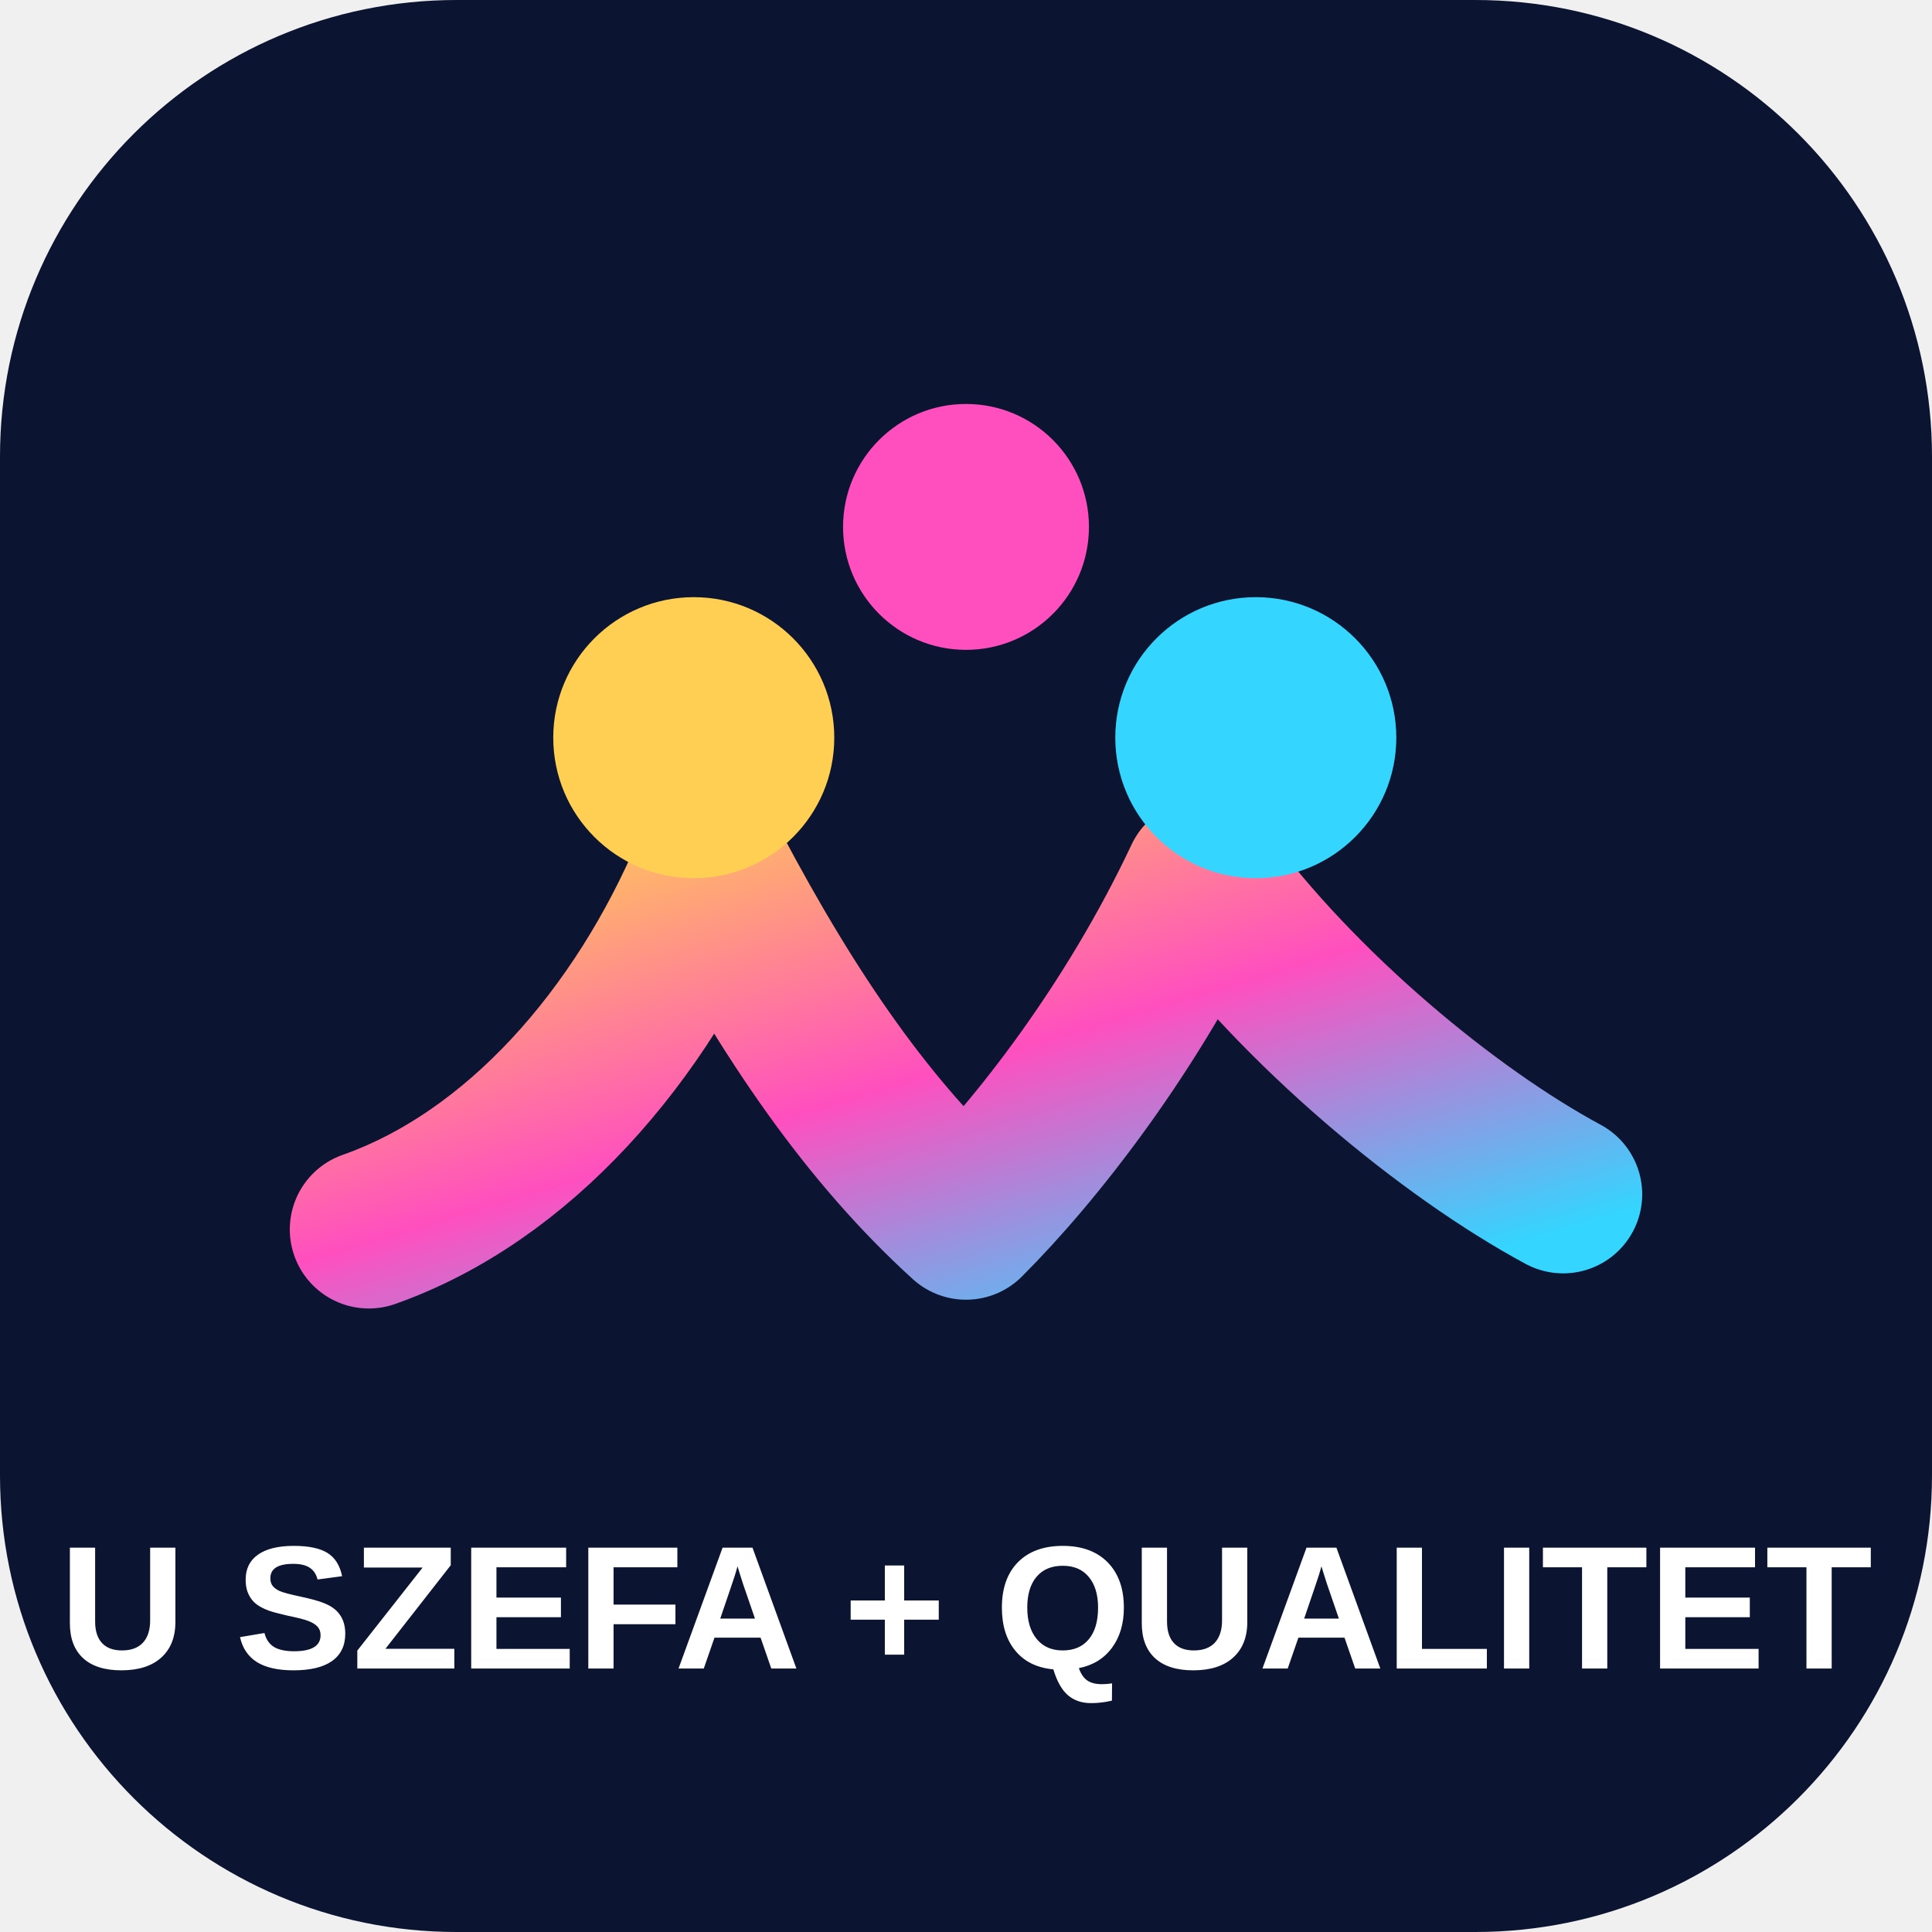
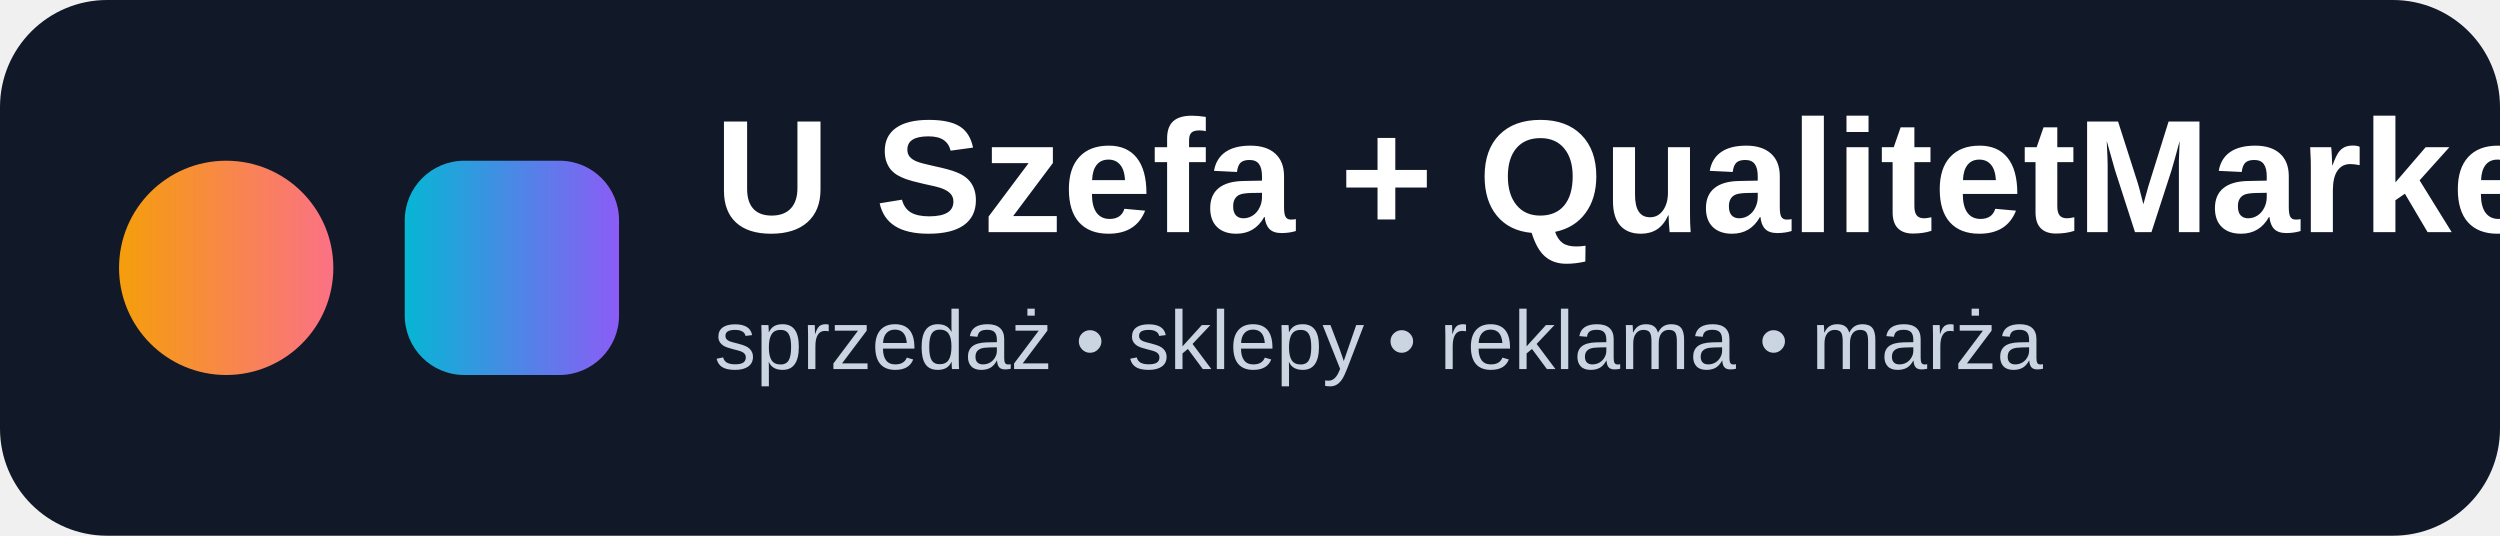
- <svg xmlns="http://www.w3.org/2000/svg" viewBox="0 0 220 220">
+ <svg xmlns="http://www.w3.org/2000/svg" width="420" height="90" viewBox="0 0 420 90">
  <defs>
-     <linearGradient id="g3" x1="0" y1="0" x2="1" y2="1">
-       <stop offset="0%" stop-color="#ffcf54" />
-       <stop offset="52%" stop-color="#ff4fbf" />
-       <stop offset="100%" stop-color="#34d5ff" />
+     <linearGradient id="g1" x1="0" x2="1">
+       <stop stop-color="#f59e0b" />
+       <stop offset="1" stop-color="#fb7185" />
+     </linearGradient>
+     <linearGradient id="g2" x1="0" x2="1">
+       <stop stop-color="#06b6d4" />
+       <stop offset="1" stop-color="#8b5cf6" />
    </linearGradient>
  </defs>
-   <rect width="220" height="220" rx="52" fill="#0b1430" />
-   <path d="M42 140c17-6 31-22 39-41 9 17 18 30 29 40 8-8 19-22 27-39 11 15 28 29 41 36" fill="none" stroke="url(#g3)" stroke-width="18" stroke-linecap="round" stroke-linejoin="round" />
-   <circle cx="79" cy="84" r="16" fill="#ffcf54" />
-   <circle cx="110" cy="60" r="14" fill="#ff4fbf" />
-   <circle cx="143" cy="84" r="16" fill="#34d5ff" />
-   <text x="110" y="190" font-family="Arial, sans-serif" font-size="20" font-weight="700" text-anchor="middle" fill="#ffffff">U SZEFA + QUALITET</text>
+   <rect width="420" height="90" rx="18" fill="#111827" />
+   <circle cx="38" cy="45" r="18" fill="url(#g1)" />
+   <rect x="68" y="27" width="36" height="36" rx="10" fill="url(#g2)" />
+   <text x="120" y="39" font-size="27" font-family="Arial" font-weight="700" fill="#fff">U Szefa + QualitetMarket</text>
+   <text x="120" y="62" font-size="14" font-family="Arial" fill="#cbd5e1">sprzedaż • sklepy • reklama • marża</text>
</svg>
